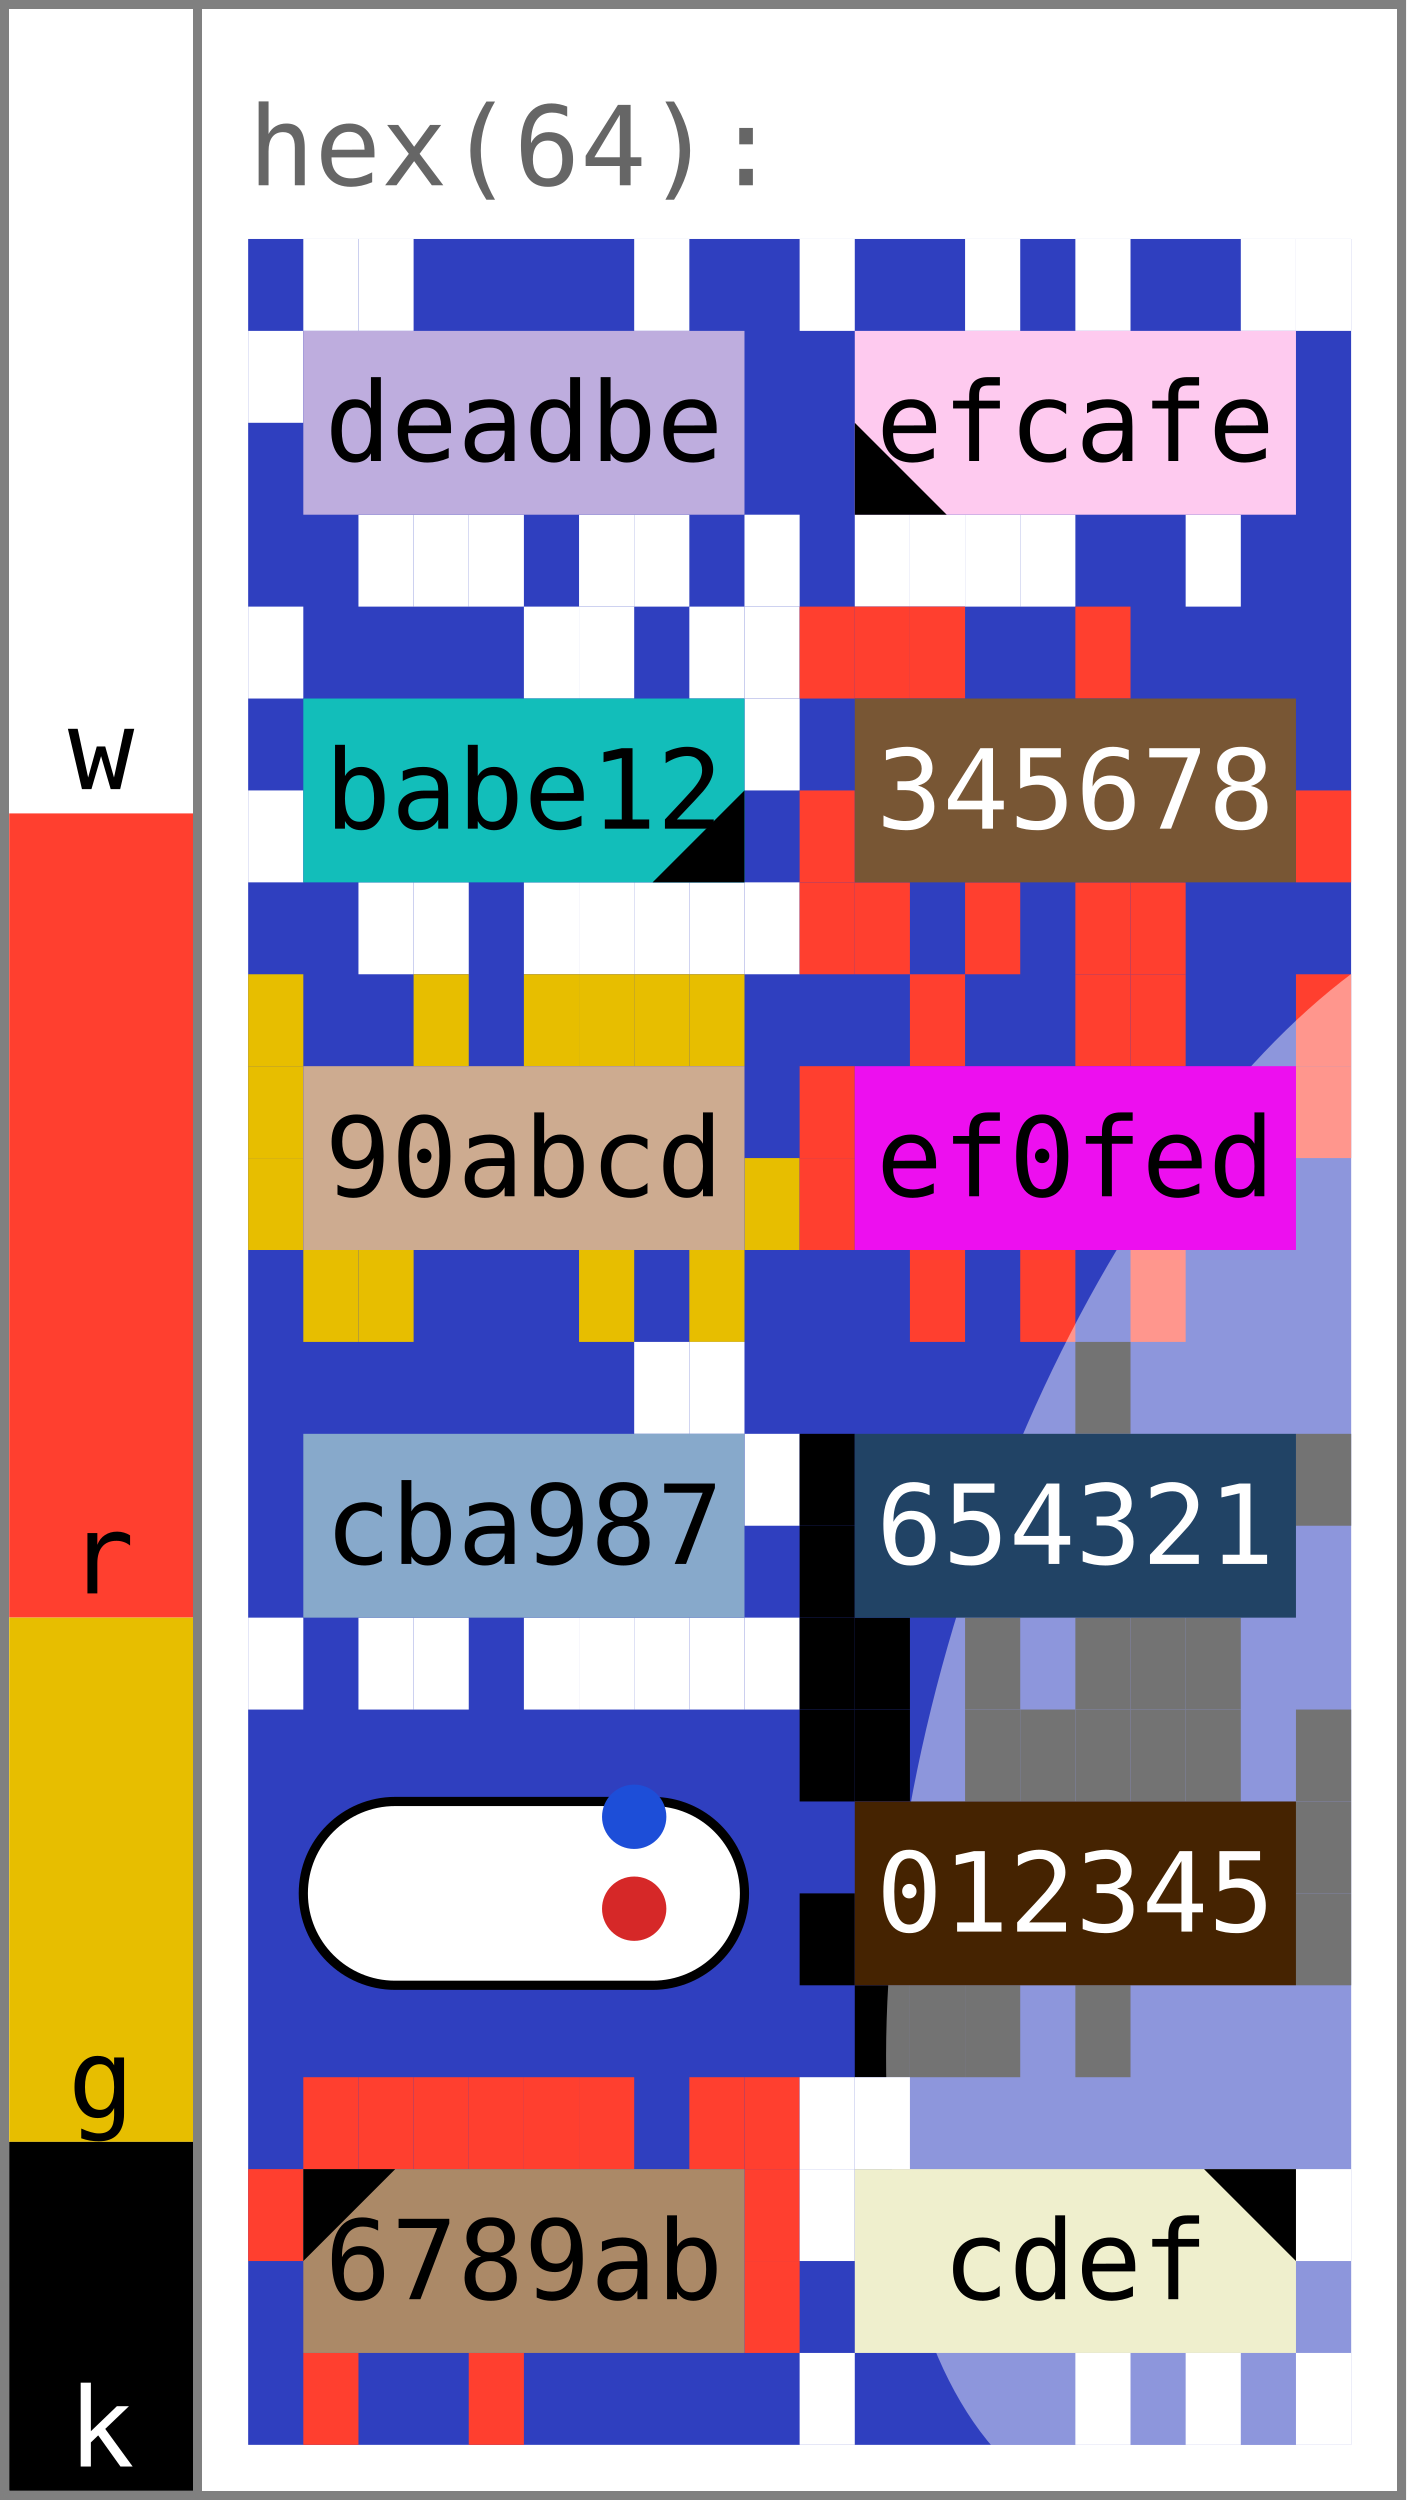
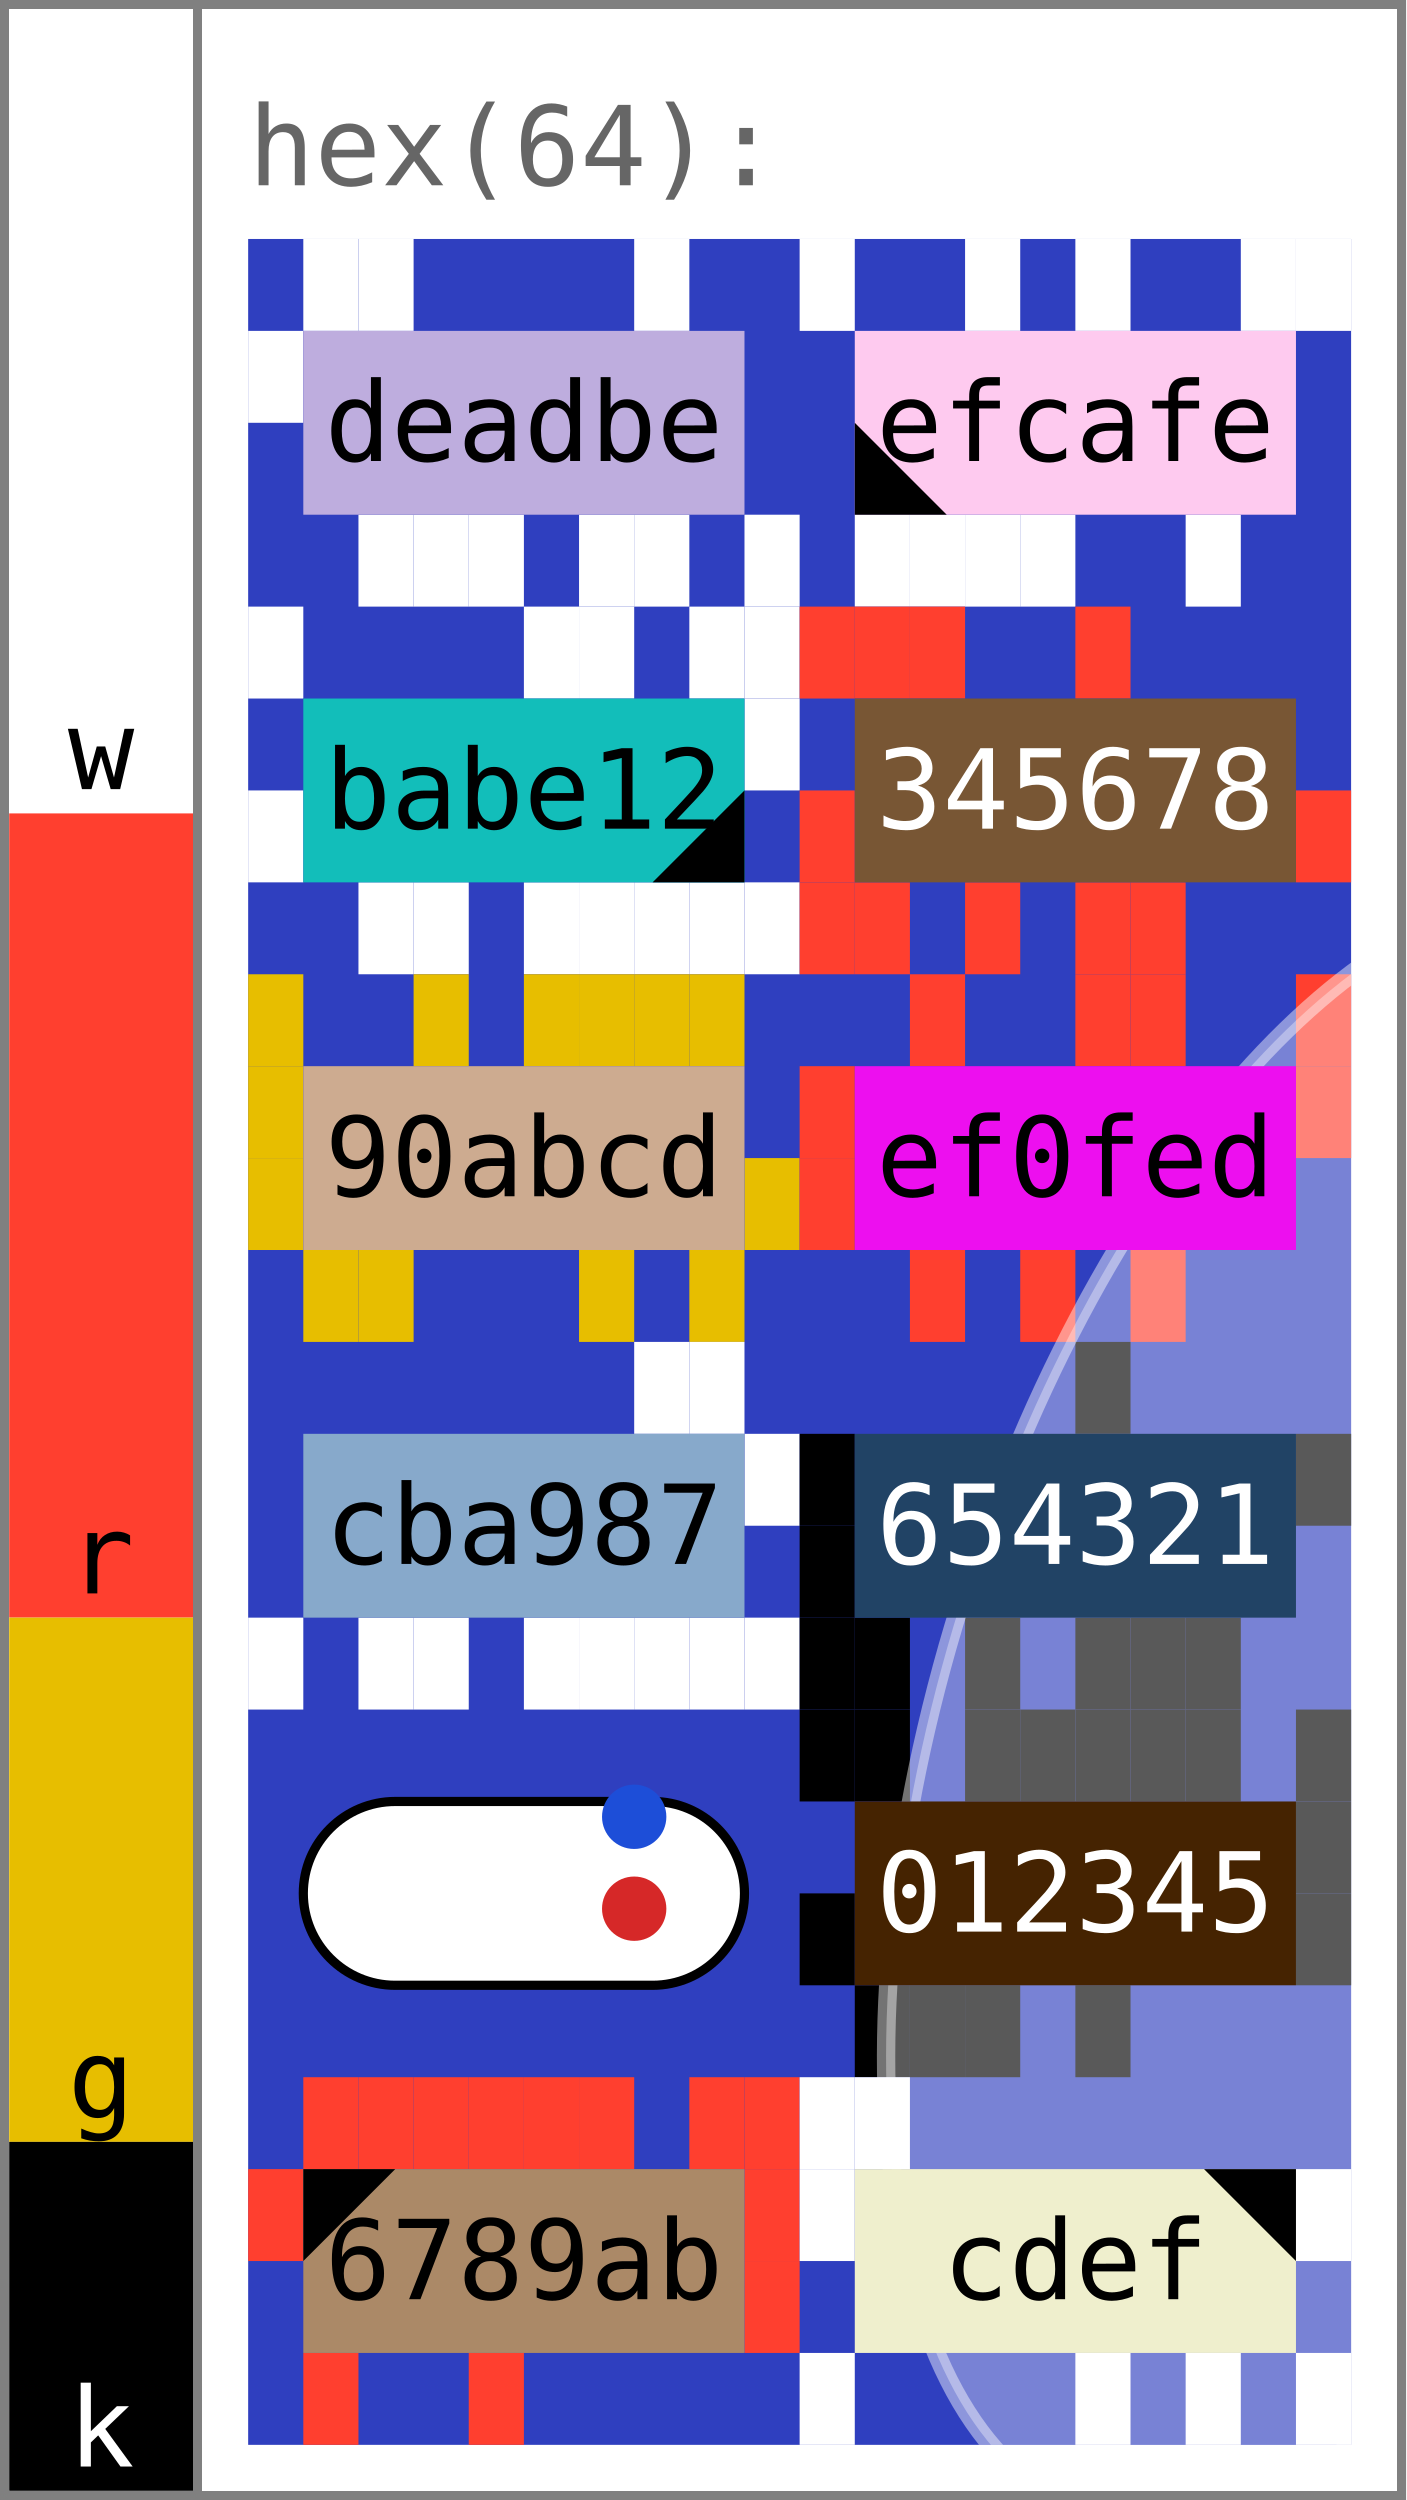
<svg xmlns="http://www.w3.org/2000/svg" width="153.0" height="272.0" viewBox="0 0 153.0 272.0" data-entviz-version="v6" data-entviz-lib="0.6.0" data-input-bytes="64" data-cols="2" data-rows="6">
  <defs>
    <clipPath id="grid-clip-8ed0861e43294df7-2x6">
      <rect x="27.0" y="26.0" width="120.0" height="240.0" />
    </clipPath>
  </defs>
  <rect x="0" y="0" width="153.0" height="272.0" fill="#ffffff" />
  <g data-channel="grid">
    <rect x="27.0" y="26.0" width="120.0" height="240.0" fill="#2f3fbf" />
    <g>
      <rect x="33.0" y="26.0" width="6.0" height="10.0" fill="#ffffff" />
      <rect x="39.0" y="26.0" width="6.0" height="10.0" fill="#ffffff" />
      <rect x="69.0" y="26.0" width="6.0" height="10.0" fill="#ffffff" />
      <rect x="81.0" y="56.0" width="6.0" height="10.0" fill="#ffffff" />
      <rect x="69.0" y="56.0" width="6.0" height="10.0" fill="#ffffff" />
      <rect x="63.0" y="56.0" width="6.0" height="10.0" fill="#ffffff" />
      <rect x="51.0" y="56.0" width="6.0" height="10.0" fill="#ffffff" />
      <rect x="45.0" y="56.0" width="6.0" height="10.0" fill="#ffffff" />
      <rect x="39.0" y="56.0" width="6.0" height="10.0" fill="#ffffff" />
      <rect x="27.0" y="36.0" width="6.0" height="10.0" fill="#ffffff" />
      <rect x="87.0" y="26.0" width="6.0" height="10.0" fill="#ffffff" />
      <rect x="105.0" y="26.0" width="6.0" height="10.0" fill="#ffffff" />
      <rect x="117.0" y="26.0" width="6.0" height="10.0" fill="#ffffff" />
      <rect x="135.0" y="26.0" width="6.0" height="10.0" fill="#ffffff" />
      <rect x="141.0" y="26.0" width="6.0" height="10.0" fill="#ffffff" />
      <rect x="129.0" y="56.0" width="6.0" height="10.0" fill="#ffffff" />
      <rect x="111.0" y="56.0" width="6.0" height="10.0" fill="#ffffff" />
      <rect x="105.0" y="56.0" width="6.0" height="10.0" fill="#ffffff" />
      <rect x="99.0" y="56.0" width="6.0" height="10.0" fill="#ffffff" />
      <rect x="93.0" y="56.0" width="6.0" height="10.0" fill="#ffffff" />
      <rect x="27.0" y="66.0" width="6.0" height="10.0" fill="#ffffff" />
      <rect x="57.0" y="66.0" width="6.0" height="10.0" fill="#ffffff" />
      <rect x="63.0" y="66.0" width="6.0" height="10.0" fill="#ffffff" />
      <rect x="75.0" y="66.0" width="6.0" height="10.0" fill="#ffffff" />
      <rect x="81.0" y="66.0" width="6.0" height="10.0" fill="#ffffff" />
      <rect x="81.0" y="76.0" width="6.0" height="10.0" fill="#ffffff" />
      <rect x="81.0" y="96.0" width="6.0" height="10.0" fill="#ffffff" />
      <rect x="75.0" y="96.0" width="6.0" height="10.0" fill="#ffffff" />
      <rect x="69.0" y="96.0" width="6.0" height="10.0" fill="#ffffff" />
      <rect x="63.0" y="96.0" width="6.0" height="10.0" fill="#ffffff" />
      <rect x="57.0" y="96.0" width="6.0" height="10.0" fill="#ffffff" />
      <rect x="45.0" y="96.0" width="6.0" height="10.0" fill="#ffffff" />
      <rect x="39.0" y="96.0" width="6.0" height="10.0" fill="#ffffff" />
      <rect x="27.0" y="86.0" width="6.0" height="10.0" fill="#ffffff" />
      <rect x="87.0" y="66.0" width="6.0" height="10.0" fill="#ff3f2f" />
      <rect x="93.0" y="66.0" width="6.0" height="10.0" fill="#ff3f2f" />
      <rect x="99.0" y="66.0" width="6.0" height="10.0" fill="#ff3f2f" />
      <rect x="117.0" y="66.0" width="6.0" height="10.0" fill="#ff3f2f" />
      <rect x="141.0" y="86.0" width="6.0" height="10.0" fill="#ff3f2f" />
      <rect x="123.0" y="96.0" width="6.0" height="10.0" fill="#ff3f2f" />
      <rect x="117.0" y="96.0" width="6.0" height="10.0" fill="#ff3f2f" />
      <rect x="105.0" y="96.0" width="6.0" height="10.0" fill="#ff3f2f" />
      <rect x="93.0" y="96.0" width="6.0" height="10.0" fill="#ff3f2f" />
      <rect x="87.0" y="96.0" width="6.0" height="10.0" fill="#ff3f2f" />
      <rect x="87.0" y="86.0" width="6.0" height="10.0" fill="#ff3f2f" />
      <rect x="27.0" y="106.0" width="6.0" height="10.0" fill="#e7be00" />
      <rect x="45.0" y="106.0" width="6.0" height="10.0" fill="#e7be00" />
      <rect x="57.0" y="106.0" width="6.0" height="10.0" fill="#e7be00" />
      <rect x="63.0" y="106.0" width="6.0" height="10.0" fill="#e7be00" />
      <rect x="69.0" y="106.0" width="6.0" height="10.0" fill="#e7be00" />
      <rect x="75.0" y="106.0" width="6.0" height="10.0" fill="#e7be00" />
      <rect x="81.0" y="126.0" width="6.0" height="10.0" fill="#e7be00" />
      <rect x="75.0" y="136.0" width="6.0" height="10.0" fill="#e7be00" />
      <rect x="63.0" y="136.0" width="6.0" height="10.0" fill="#e7be00" />
      <rect x="39.0" y="136.0" width="6.0" height="10.0" fill="#e7be00" />
      <rect x="33.0" y="136.0" width="6.0" height="10.0" fill="#e7be00" />
      <rect x="27.0" y="126.0" width="6.0" height="10.0" fill="#e7be00" />
      <rect x="27.0" y="116.0" width="6.0" height="10.0" fill="#e7be00" />
      <rect x="99.0" y="106.0" width="6.0" height="10.0" fill="#ff3f2f" />
      <rect x="117.0" y="106.0" width="6.0" height="10.0" fill="#ff3f2f" />
      <rect x="123.0" y="106.0" width="6.0" height="10.0" fill="#ff3f2f" />
      <rect x="141.0" y="106.0" width="6.0" height="10.0" fill="#ff3f2f" />
      <rect x="141.0" y="116.0" width="6.0" height="10.0" fill="#ff3f2f" />
      <rect x="123.0" y="136.0" width="6.0" height="10.0" fill="#ff3f2f" />
      <rect x="111.0" y="136.0" width="6.0" height="10.0" fill="#ff3f2f" />
      <rect x="99.0" y="136.0" width="6.0" height="10.0" fill="#ff3f2f" />
      <rect x="87.0" y="126.0" width="6.0" height="10.0" fill="#ff3f2f" />
      <rect x="87.0" y="116.0" width="6.0" height="10.0" fill="#ff3f2f" />
      <rect x="69.0" y="146.0" width="6.0" height="10.0" fill="#ffffff" />
      <rect x="75.0" y="146.0" width="6.0" height="10.0" fill="#ffffff" />
      <rect x="81.0" y="156.0" width="6.0" height="10.0" fill="#ffffff" />
      <rect x="81.0" y="176.0" width="6.0" height="10.0" fill="#ffffff" />
      <rect x="75.0" y="176.0" width="6.0" height="10.0" fill="#ffffff" />
      <rect x="69.0" y="176.0" width="6.0" height="10.0" fill="#ffffff" />
      <rect x="63.0" y="176.0" width="6.0" height="10.0" fill="#ffffff" />
      <rect x="57.0" y="176.0" width="6.0" height="10.0" fill="#ffffff" />
      <rect x="45.0" y="176.0" width="6.0" height="10.0" fill="#ffffff" />
      <rect x="39.0" y="176.0" width="6.0" height="10.0" fill="#ffffff" />
      <rect x="27.0" y="176.0" width="6.0" height="10.0" fill="#ffffff" />
      <rect x="117.0" y="146.0" width="6.0" height="10.0" fill="#000000" />
      <rect x="141.0" y="156.0" width="6.0" height="10.0" fill="#000000" />
      <rect x="129.0" y="176.0" width="6.0" height="10.0" fill="#000000" />
      <rect x="123.0" y="176.0" width="6.0" height="10.0" fill="#000000" />
      <rect x="117.0" y="176.0" width="6.0" height="10.0" fill="#000000" />
      <rect x="105.0" y="176.0" width="6.0" height="10.0" fill="#000000" />
      <rect x="93.0" y="176.0" width="6.0" height="10.0" fill="#000000" />
      <rect x="87.0" y="176.0" width="6.0" height="10.0" fill="#000000" />
      <rect x="87.0" y="166.0" width="6.0" height="10.0" fill="#000000" />
      <rect x="87.0" y="156.0" width="6.0" height="10.0" fill="#000000" />
      <rect x="87.0" y="186.0" width="6.0" height="10.0" fill="#000000" />
      <rect x="93.0" y="186.0" width="6.0" height="10.0" fill="#000000" />
      <rect x="105.0" y="186.0" width="6.0" height="10.0" fill="#000000" />
      <rect x="111.0" y="186.0" width="6.0" height="10.0" fill="#000000" />
      <rect x="117.0" y="186.0" width="6.0" height="10.0" fill="#000000" />
      <rect x="123.0" y="186.0" width="6.0" height="10.0" fill="#000000" />
      <rect x="129.0" y="186.0" width="6.0" height="10.0" fill="#000000" />
      <rect x="141.0" y="186.0" width="6.0" height="10.0" fill="#000000" />
      <rect x="141.0" y="196.0" width="6.0" height="10.0" fill="#000000" />
      <rect x="141.0" y="206.0" width="6.0" height="10.0" fill="#000000" />
      <rect x="117.0" y="216.0" width="6.0" height="10.0" fill="#000000" />
      <rect x="105.0" y="216.0" width="6.0" height="10.0" fill="#000000" />
      <rect x="99.0" y="216.0" width="6.0" height="10.0" fill="#000000" />
      <rect x="93.0" y="216.0" width="6.0" height="10.0" fill="#000000" />
      <rect x="87.0" y="206.0" width="6.0" height="10.0" fill="#000000" />
      <rect x="33.0" y="226.0" width="6.0" height="10.0" fill="#ff3f2f" />
      <rect x="39.0" y="226.0" width="6.0" height="10.0" fill="#ff3f2f" />
      <rect x="45.0" y="226.0" width="6.0" height="10.0" fill="#ff3f2f" />
      <rect x="51.0" y="226.0" width="6.0" height="10.0" fill="#ff3f2f" />
      <rect x="57.0" y="226.0" width="6.0" height="10.0" fill="#ff3f2f" />
      <rect x="63.0" y="226.0" width="6.0" height="10.0" fill="#ff3f2f" />
      <rect x="75.0" y="226.0" width="6.0" height="10.0" fill="#ff3f2f" />
      <rect x="81.0" y="226.0" width="6.0" height="10.0" fill="#ff3f2f" />
      <rect x="81.0" y="236.0" width="6.0" height="10.0" fill="#ff3f2f" />
      <rect x="81.0" y="246.0" width="6.0" height="10.0" fill="#ff3f2f" />
      <rect x="51.0" y="256.0" width="6.0" height="10.0" fill="#ff3f2f" />
      <rect x="33.0" y="256.0" width="6.0" height="10.0" fill="#ff3f2f" />
      <rect x="27.0" y="236.0" width="6.0" height="10.0" fill="#ff3f2f" />
      <rect x="87.0" y="226.0" width="6.0" height="10.0" fill="#ffffff" />
      <rect x="93.0" y="226.0" width="6.0" height="10.0" fill="#ffffff" />
      <rect x="141.0" y="236.0" width="6.0" height="10.0" fill="#ffffff" />
      <rect x="141.0" y="256.0" width="6.0" height="10.0" fill="#ffffff" />
      <rect x="129.0" y="256.0" width="6.0" height="10.0" fill="#ffffff" />
      <rect x="117.0" y="256.0" width="6.0" height="10.0" fill="#ffffff" />
      <rect x="87.0" y="256.0" width="6.0" height="10.0" fill="#ffffff" />
      <rect x="87.0" y="236.0" width="6.0" height="10.0" fill="#ffffff" />
    </g>
    <g clip-path="url(#grid-clip-8ed0861e43294df7-2x6)" data-channel="ellipse" data-ellipse-anchor-x="147.0" data-ellipse-anchor-y="186.0" data-ellipse-rx="91.99999999999999" data-ellipse-ry="44.0" data-ellipse-rotation-deg="108.0">
-       <ellipse cx="147.0" cy="186.0" rx="92" ry="44.0" transform="rotate(108.0 147.0 186.0)" fill="#ffffff" fill-opacity="0.45" />
+       <ellipse cx="147.0" cy="186.0" rx="92" ry="44.0" transform="rotate(108.0 147.0 186.0)" fill="#ffffff" stroke="#ffffff" fill-opacity="0.35" stroke-opacity="0.45" stroke-width="2.0" />
    </g>
    <g>
      <g data-channel="cell" data-cell-index="0" data-cell-row="0" data-cell-col="0">
        <rect x="33.0" y="36.0" width="48.0" height="20.0" fill="#beadde" />
        <text x="57.0" y="46.0" fill="#000000" style="font-family: &quot;JetBrains Mono&quot;, &quot;Menlo&quot;, &quot;Consolas&quot;, &quot;DejaVu Sans Mono&quot;, &quot;Liberation Mono&quot;, &quot;Roboto Mono&quot;, &quot;Noto Sans Mono&quot;, monospace; font-size: 12.0px;" text-anchor="middle" dominant-baseline="central">deadbe</text>
      </g>
      <g data-channel="cell" data-cell-index="1" data-cell-row="0" data-cell-col="1" data-cell-quartile="4">
        <rect x="93.0" y="36.0" width="48.0" height="20.0" fill="#fecaef" />
        <text x="117.0" y="46.0" fill="#000000" style="font-family: &quot;JetBrains Mono&quot;, &quot;Menlo&quot;, &quot;Consolas&quot;, &quot;DejaVu Sans Mono&quot;, &quot;Liberation Mono&quot;, &quot;Roboto Mono&quot;, &quot;Noto Sans Mono&quot;, monospace; font-size: 12.0px;" text-anchor="middle" dominant-baseline="central">efcafe</text>
        <polygon points="93.0,56.0 93.0,46.0 103.0,56.0" fill="#000000" />
      </g>
      <g data-channel="cell" data-cell-index="2" data-cell-row="1" data-cell-col="0" data-cell-quartile="3">
        <rect x="33.0" y="76.0" width="48.0" height="20.0" fill="#12beba" />
        <text x="57.0" y="86.0" fill="#000000" style="font-family: &quot;JetBrains Mono&quot;, &quot;Menlo&quot;, &quot;Consolas&quot;, &quot;DejaVu Sans Mono&quot;, &quot;Liberation Mono&quot;, &quot;Roboto Mono&quot;, &quot;Noto Sans Mono&quot;, monospace; font-size: 12.0px;" text-anchor="middle" dominant-baseline="central">babe12</text>
        <polygon points="81.0,96.0 81.0,86.0 71.0,96.0" fill="#000000" />
      </g>
      <g data-channel="cell" data-cell-index="3" data-cell-row="1" data-cell-col="1">
        <rect x="93.0" y="76.0" width="48.0" height="20.0" fill="#785634" />
        <text x="117.0" y="86.0" fill="#ffffff" style="font-family: &quot;JetBrains Mono&quot;, &quot;Menlo&quot;, &quot;Consolas&quot;, &quot;DejaVu Sans Mono&quot;, &quot;Liberation Mono&quot;, &quot;Roboto Mono&quot;, &quot;Noto Sans Mono&quot;, monospace; font-size: 12.0px;" text-anchor="middle" dominant-baseline="central">345678</text>
      </g>
      <g data-channel="cell" data-cell-index="4" data-cell-row="2" data-cell-col="0">
        <rect x="33.0" y="116.0" width="48.0" height="20.0" fill="#cdab90" />
        <text x="57.0" y="126.0" fill="#000000" style="font-family: &quot;JetBrains Mono&quot;, &quot;Menlo&quot;, &quot;Consolas&quot;, &quot;DejaVu Sans Mono&quot;, &quot;Liberation Mono&quot;, &quot;Roboto Mono&quot;, &quot;Noto Sans Mono&quot;, monospace; font-size: 12.0px;" text-anchor="middle" dominant-baseline="central">90abcd</text>
      </g>
      <g data-channel="cell" data-cell-index="5" data-cell-row="2" data-cell-col="1">
        <rect x="93.0" y="116.0" width="48.0" height="20.0" fill="#ed0fef" />
        <text x="117.0" y="126.0" fill="#000000" style="font-family: &quot;JetBrains Mono&quot;, &quot;Menlo&quot;, &quot;Consolas&quot;, &quot;DejaVu Sans Mono&quot;, &quot;Liberation Mono&quot;, &quot;Roboto Mono&quot;, &quot;Noto Sans Mono&quot;, monospace; font-size: 12.0px;" text-anchor="middle" dominant-baseline="central">ef0fed</text>
      </g>
      <g data-channel="cell" data-cell-index="6" data-cell-row="3" data-cell-col="0">
        <rect x="33.0" y="156.0" width="48.0" height="20.0" fill="#87a9cb" />
        <text x="57.0" y="166.0" fill="#000000" style="font-family: &quot;JetBrains Mono&quot;, &quot;Menlo&quot;, &quot;Consolas&quot;, &quot;DejaVu Sans Mono&quot;, &quot;Liberation Mono&quot;, &quot;Roboto Mono&quot;, &quot;Noto Sans Mono&quot;, monospace; font-size: 12.0px;" text-anchor="middle" dominant-baseline="central">cba987</text>
      </g>
      <g data-channel="cell" data-cell-index="7" data-cell-row="3" data-cell-col="1">
        <rect x="93.0" y="156.0" width="48.0" height="20.0" fill="#214365" />
        <text x="117.0" y="166.0" fill="#ffffff" style="font-family: &quot;JetBrains Mono&quot;, &quot;Menlo&quot;, &quot;Consolas&quot;, &quot;DejaVu Sans Mono&quot;, &quot;Liberation Mono&quot;, &quot;Roboto Mono&quot;, &quot;Noto Sans Mono&quot;, monospace; font-size: 12.0px;" text-anchor="middle" dominant-baseline="central">654321</text>
      </g>
      <g data-channel="cell" data-cell-index="8" data-cell-row="4" data-cell-col="0" data-cell-blank="true" data-cell-blank-map="true">
        <rect x="33.0" y="196.0" width="48.0" height="20.0" rx="10.0" ry="10.0" fill="#ffffff" stroke="#000000" stroke-width="1" />
        <circle cx="69.0" cy="207.667" r="3.5" fill="#d62828" data-blank-map-max="true" />
        <circle cx="69.0" cy="197.667" r="3.5" fill="#1d4ed8" data-blank-map-min="true" />
      </g>
      <g data-channel="cell" data-cell-index="9" data-cell-row="4" data-cell-col="1">
        <rect x="93.0" y="196.0" width="48.0" height="20.0" fill="#452301" />
        <text x="117.0" y="206.0" fill="#ffffff" style="font-family: &quot;JetBrains Mono&quot;, &quot;Menlo&quot;, &quot;Consolas&quot;, &quot;DejaVu Sans Mono&quot;, &quot;Liberation Mono&quot;, &quot;Roboto Mono&quot;, &quot;Noto Sans Mono&quot;, monospace; font-size: 12.0px;" text-anchor="middle" dominant-baseline="central">012345</text>
      </g>
      <g data-channel="cell" data-cell-index="10" data-cell-row="5" data-cell-col="0" data-cell-quartile="1">
        <rect x="33.0" y="236.0" width="48.0" height="20.0" fill="#ab8967" />
        <text x="57.0" y="246.0" fill="#000000" style="font-family: &quot;JetBrains Mono&quot;, &quot;Menlo&quot;, &quot;Consolas&quot;, &quot;DejaVu Sans Mono&quot;, &quot;Liberation Mono&quot;, &quot;Roboto Mono&quot;, &quot;Noto Sans Mono&quot;, monospace; font-size: 12.0px;" text-anchor="middle" dominant-baseline="central">6789ab</text>
        <polygon points="33.0,236.0 43.0,236.0 33.0,246.0" fill="#000000" />
      </g>
      <g data-channel="cell" data-cell-index="11" data-cell-row="5" data-cell-col="1" data-cell-quartile="2">
        <rect x="93.0" y="236.0" width="48.0" height="20.0" fill="#efefcd" />
        <text x="117.0" y="246.0" fill="#000000" style="font-family: &quot;JetBrains Mono&quot;, &quot;Menlo&quot;, &quot;Consolas&quot;, &quot;DejaVu Sans Mono&quot;, &quot;Liberation Mono&quot;, &quot;Roboto Mono&quot;, &quot;Noto Sans Mono&quot;, monospace; font-size: 12.0px;" text-anchor="middle" dominant-baseline="central">cdef</text>
        <polygon points="141.0,236.0 131.0,236.0 141.0,246.0" fill="#000000" />
      </g>
    </g>
  </g>
  <g data-channel="color-bar">
    <g data-color-bar-rank="0" data-color-bar-band="W">
      <rect x="1" y="1" width="20.0" height="87.499" fill="#ffffff" />
      <text x="11.0" y="85.859" fill="#000000" style="font-family: &quot;JetBrains Mono&quot;, &quot;Menlo&quot;, &quot;Consolas&quot;, &quot;DejaVu Sans Mono&quot;, &quot;Liberation Mono&quot;, &quot;Roboto Mono&quot;, &quot;Noto Sans Mono&quot;, monospace; font-size: 12.0px;" text-anchor="middle" data-color-bar-letter="true">w</text>
    </g>
    <g data-color-bar-rank="1" data-color-bar-band="R">
      <rect x="1" y="88.499" width="20.0" height="87.499" fill="#ff3f2f" />
      <text x="11.0" y="173.358" fill="#000000" style="font-family: &quot;JetBrains Mono&quot;, &quot;Menlo&quot;, &quot;Consolas&quot;, &quot;DejaVu Sans Mono&quot;, &quot;Liberation Mono&quot;, &quot;Roboto Mono&quot;, &quot;Noto Sans Mono&quot;, monospace; font-size: 12.0px;" text-anchor="middle" data-color-bar-letter="true">r</text>
    </g>
    <g data-color-bar-rank="2" data-color-bar-band="G">
      <rect x="1" y="175.998" width="20.0" height="57.039" fill="#e7be00" />
      <text x="11.0" y="230.397" fill="#000000" style="font-family: &quot;JetBrains Mono&quot;, &quot;Menlo&quot;, &quot;Consolas&quot;, &quot;DejaVu Sans Mono&quot;, &quot;Liberation Mono&quot;, &quot;Roboto Mono&quot;, &quot;Noto Sans Mono&quot;, monospace; font-size: 12.0px;" text-anchor="middle" data-color-bar-letter="true">g</text>
    </g>
    <g data-color-bar-rank="3" data-color-bar-band="K">
      <rect x="1" y="233.037" width="20.0" height="37.963" fill="#000000" />
      <text x="11.0" y="268.36" fill="#ffffff" style="font-family: &quot;JetBrains Mono&quot;, &quot;Menlo&quot;, &quot;Consolas&quot;, &quot;DejaVu Sans Mono&quot;, &quot;Liberation Mono&quot;, &quot;Roboto Mono&quot;, &quot;Noto Sans Mono&quot;, monospace; font-size: 12.0px;" text-anchor="middle" data-color-bar-letter="true">k</text>
    </g>
  </g>
  <g data-channel="label-top">
    <text x="27.0" y="16.0" fill="#666666" style="font-family: &quot;JetBrains Mono&quot;, &quot;Menlo&quot;, &quot;Consolas&quot;, &quot;DejaVu Sans Mono&quot;, &quot;Liberation Mono&quot;, &quot;Roboto Mono&quot;, &quot;Noto Sans Mono&quot;, monospace; font-size: 12.0px;" dominant-baseline="central">hex(64):</text>
  </g>
  <line x1="0" y1="0.5" x2="153.0" y2="0.5" stroke="#808080" stroke-width="1" shape-rendering="crispEdges" />
  <line x1="152.5" y1="0" x2="152.5" y2="272.0" stroke="#808080" stroke-width="1" shape-rendering="crispEdges" />
  <line x1="0" y1="271.5" x2="153.0" y2="271.5" stroke="#808080" stroke-width="1" shape-rendering="crispEdges" />
  <line x1="0.5" y1="0" x2="0.5" y2="272.0" stroke="#808080" stroke-width="1" shape-rendering="crispEdges" />
  <line x1="21.5" y1="0" x2="21.5" y2="272.0" stroke="#808080" stroke-width="1" shape-rendering="crispEdges" />
</svg>
